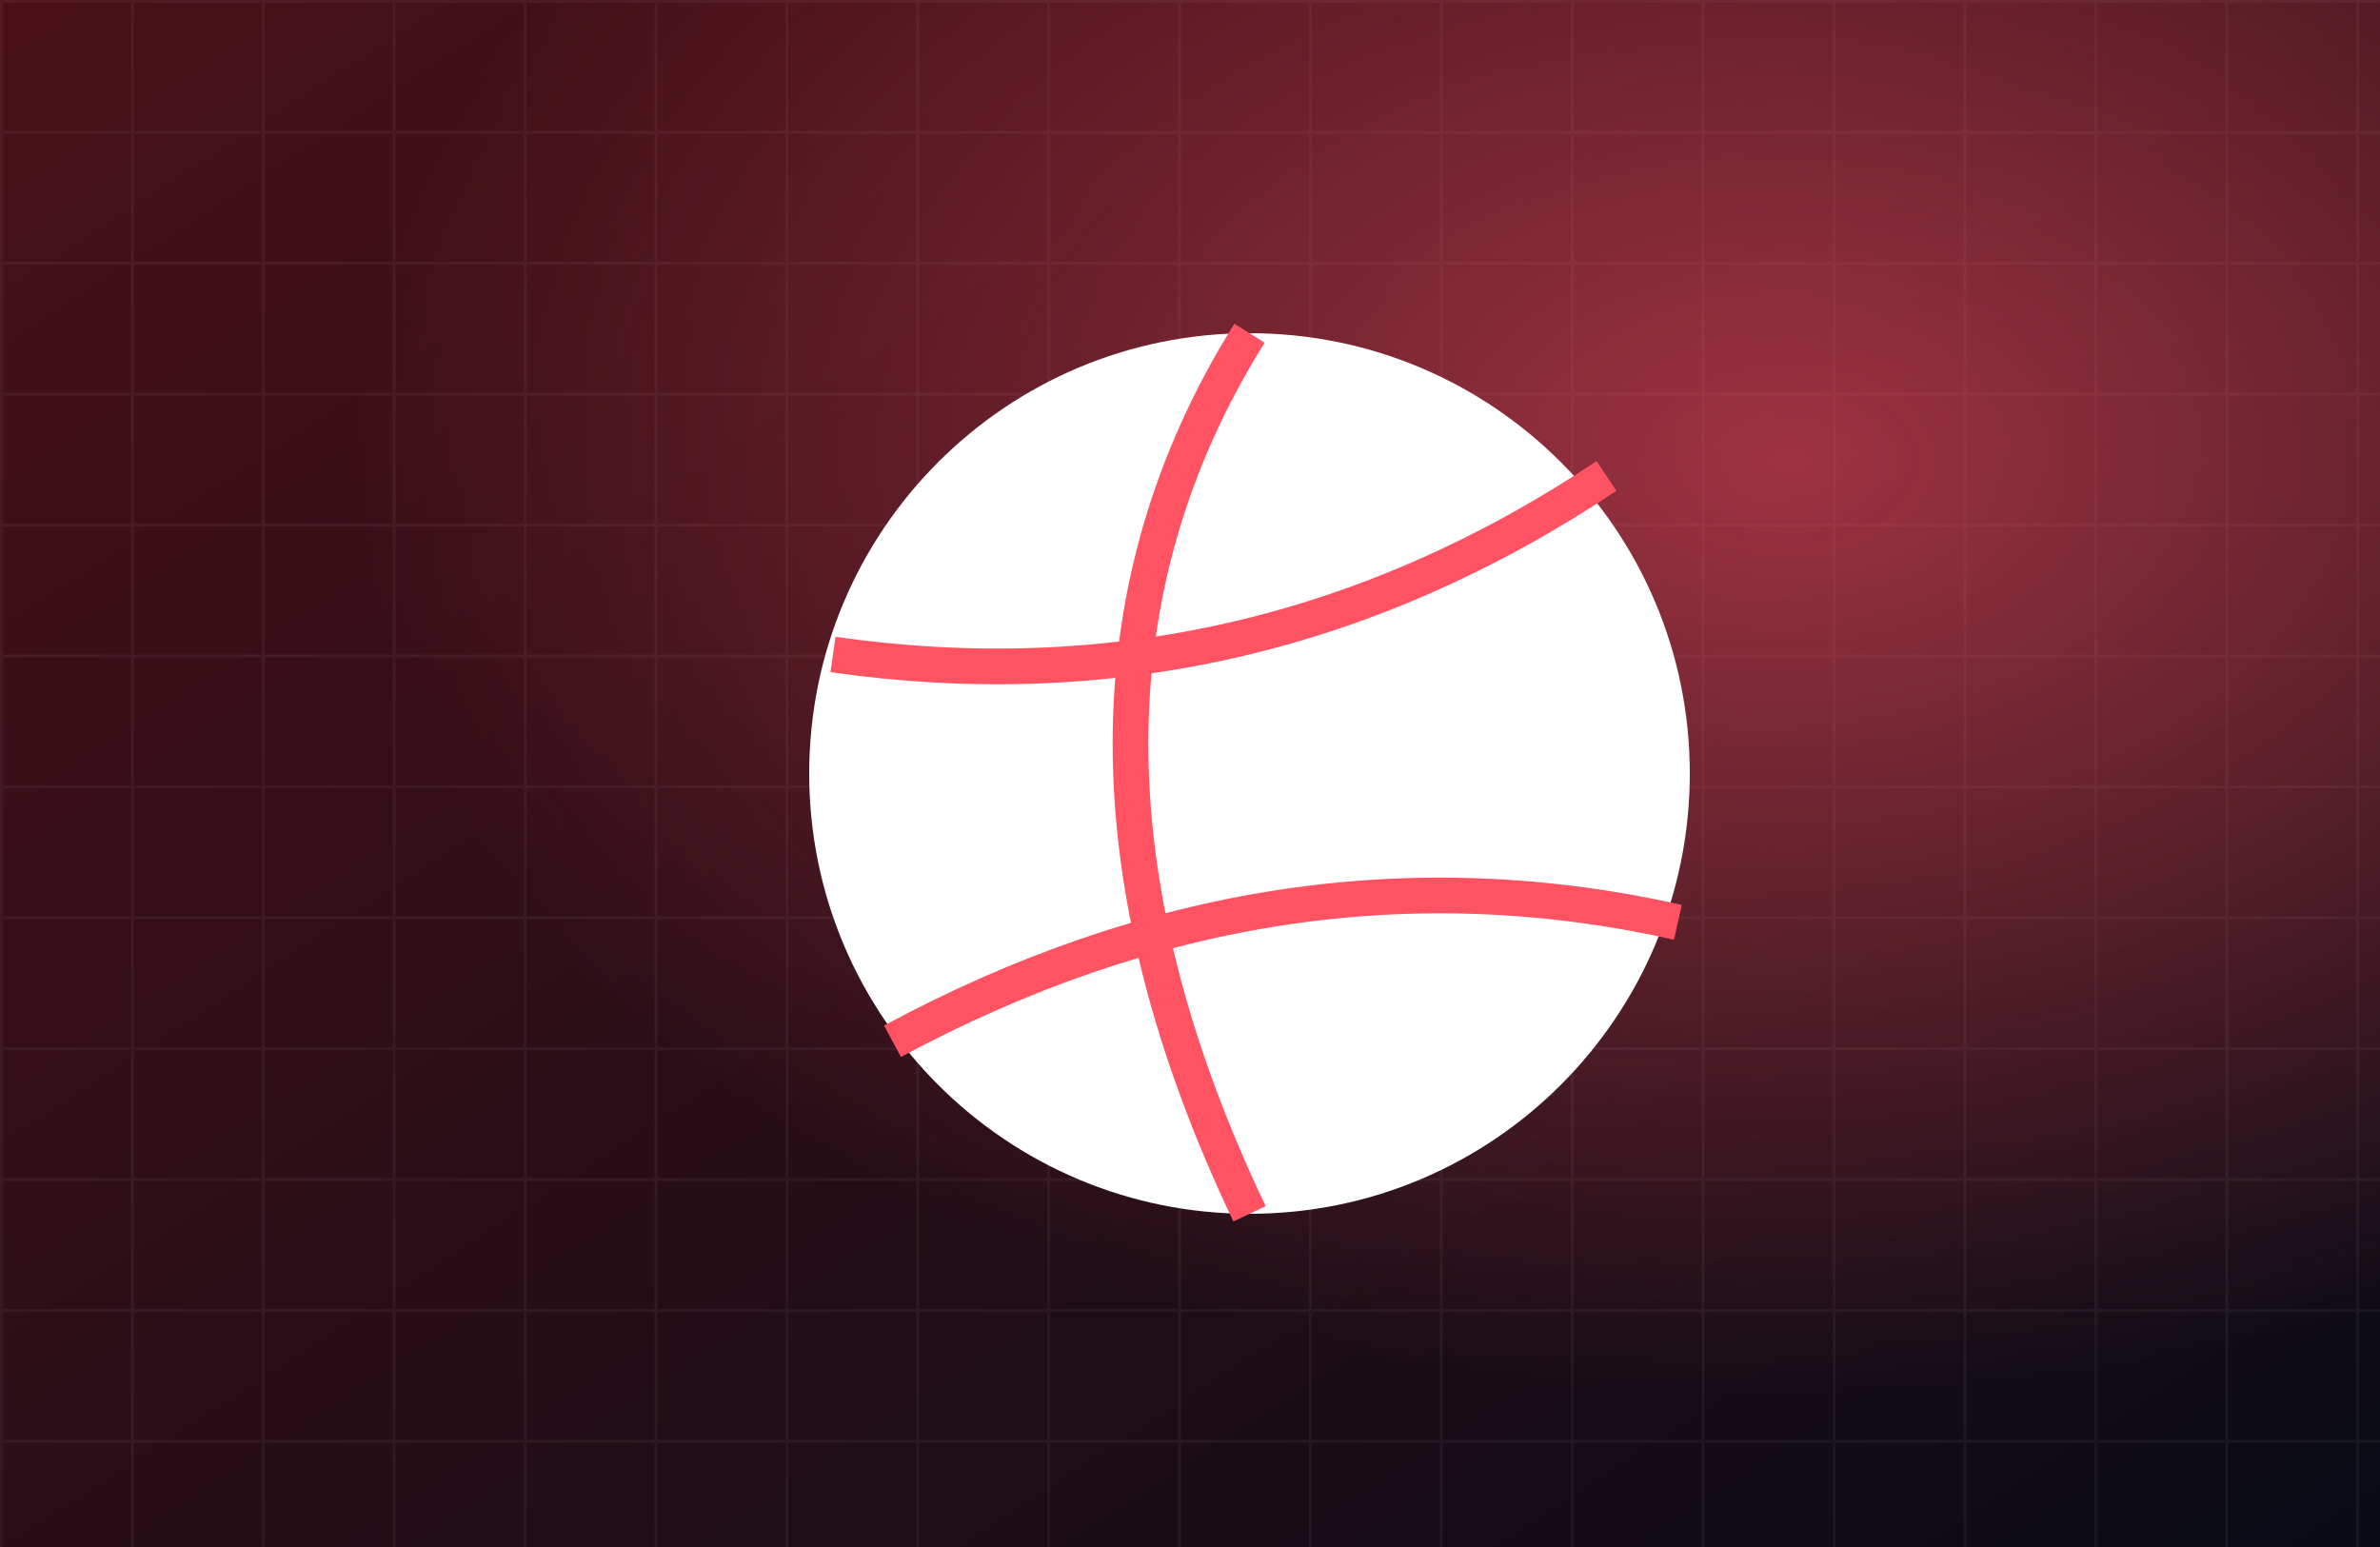
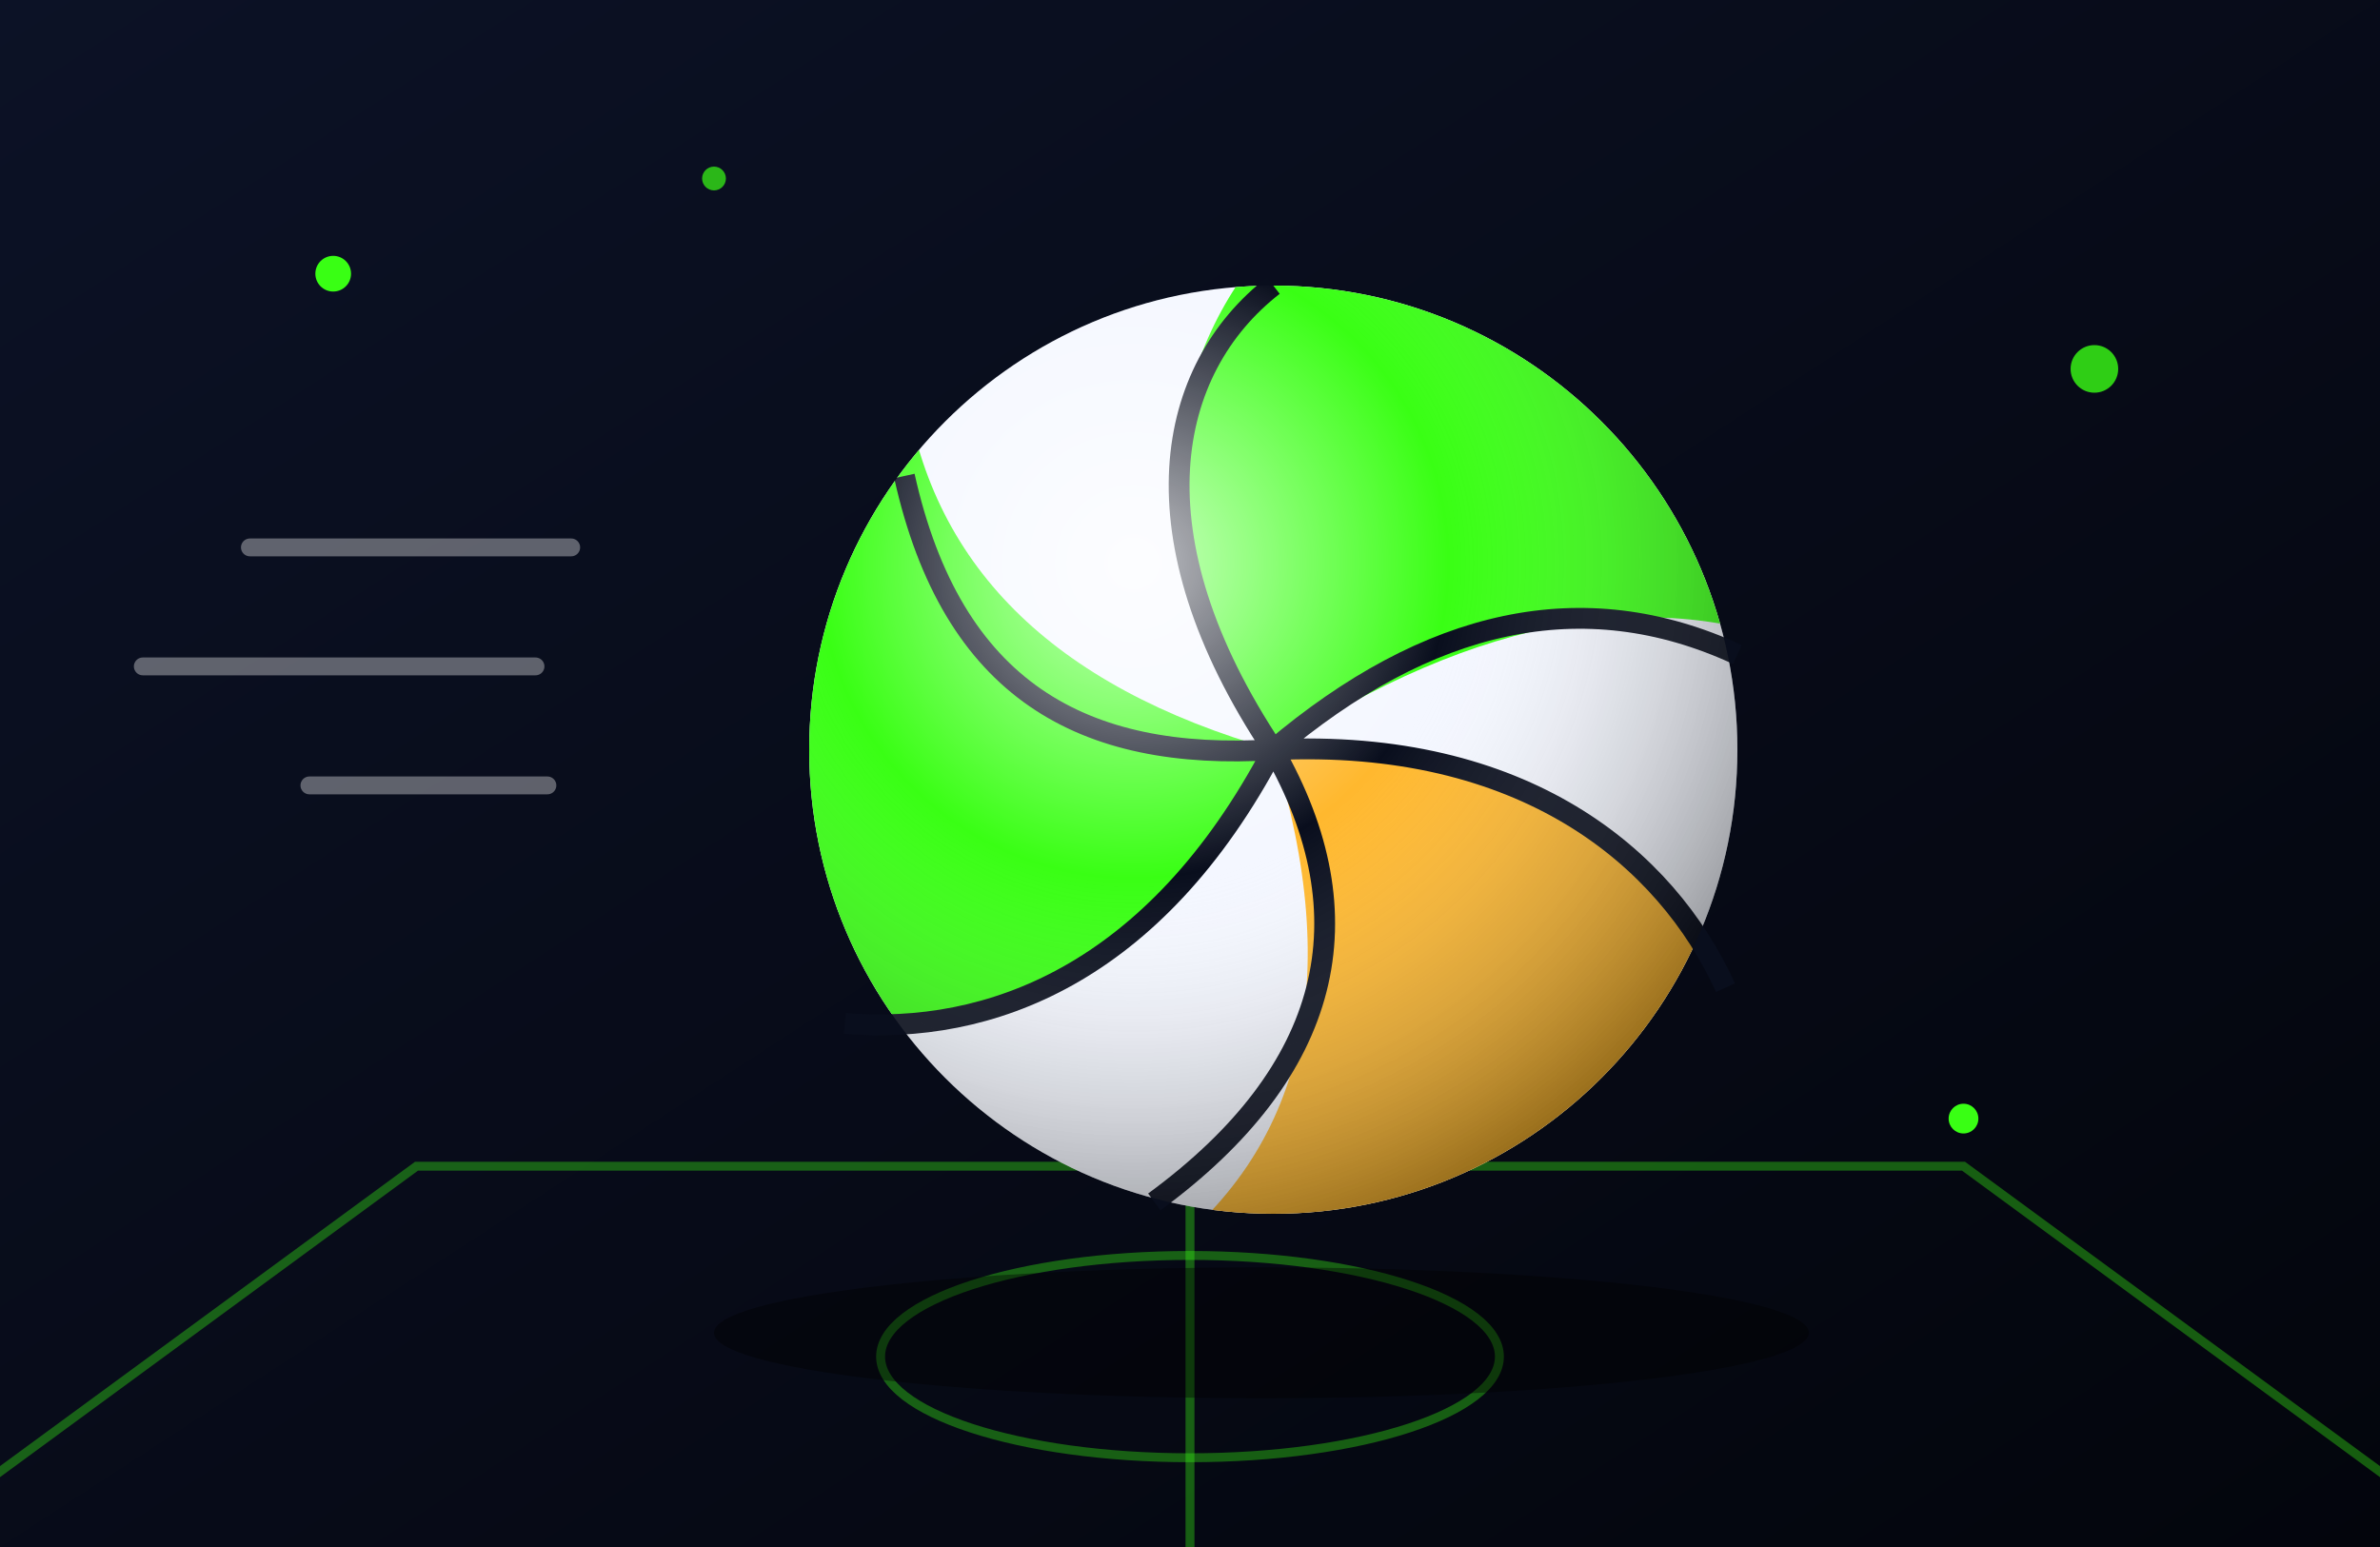
<svg xmlns="http://www.w3.org/2000/svg" viewBox="0 0 400 260">
  <defs>
-     <linearGradient id="g" x1="0" y1="0" x2="1" y2="1">
-       <stop offset="0" stop-color="#4a1019" />
-       <stop offset="1" stop-color="#080B14" />
+     <linearGradient id="bg" x1="0" y1="0" x2="1" y2="1">
+       <stop offset="0" stop-color="#0C1226" />
+       <stop offset="1" stop-color="#03050C" />
    </linearGradient>
-     <radialGradient id="r" cx=".75" cy=".3" r=".6">
-       <stop offset="0" stop-color="#FF5263" stop-opacity=".55" />
-       <stop offset="1" stop-color="#FF5263" stop-opacity="0" />
+     <radialGradient id="glow" cx=".72" cy=".42" r=".6">
+       <stop offset="0" stop-color="#39FF14" stop-opacity=".28" />
+       <stop offset="1" stop-color="#39FF14" stop-opacity="0" />
    </radialGradient>
-     <pattern id="p" width="22" height="22" patternUnits="userSpaceOnUse">
-       <path d="M22 0H0V22" fill="none" stroke="#fff" stroke-opacity=".05" />
-     </pattern>
+     <radialGradient id="glow2" cx=".1" cy=".95" r=".7">
+       <stop offset="0" stop-color="#FFFFFF" stop-opacity=".12" />
+       <stop offset="1" stop-color="#FFFFFF" stop-opacity="0" />
+     </radialGradient>
+     <radialGradient id="shine" cx=".35" cy=".3" r=".75">
+       <stop offset="0" stop-color="#fff" stop-opacity=".75" />
+       <stop offset=".45" stop-color="#fff" stop-opacity="0" />
+       <stop offset="1" stop-color="#000" stop-opacity=".4" />
+     </radialGradient>
  </defs>
-   <rect width="400" height="260" fill="url(#g)" />
-   <rect width="400" height="260" fill="url(#p)" />
-   <rect width="400" height="260" fill="url(#r)" />
-   <circle cx="210" cy="130" r="74" fill="#ffffff" />
-   <g fill="none" stroke="#FF5263" stroke-width="6">
-     <path d="M210 56 Q170 120 210 204" />
-     <path d="M140 110 Q210 120 270 80" />
-     <path d="M150 175 Q215 140 282 155" />
+   <rect width="400" height="260" fill="url(#bg)" />
+   <g fill="none" stroke="#39FF14" stroke-opacity=".35" stroke-width="1.5">
+     <path d="M70 196H330L420 262H-20Z" />
+     <path d="M200 196V262" />
+     <ellipse cx="200" cy="228" rx="52" ry="17" />
  </g>
+   <g fill="none" stroke="#fff" stroke-width="3" stroke-linecap="round" opacity=".35">
+     <path d="M42 92h54M24 112h66M52 132h40" />
+   </g>
+   <g fill="#39FF14">
+     <circle cx="56" cy="46" r="3" />
+     <circle cx="352" cy="62" r="4" opacity=".8" />
+     <circle cx="330" cy="188" r="2.5" />
+     <circle cx="120" cy="30" r="2" opacity=".7" />
+   </g>
+   <ellipse cx="212" cy="224" rx="92" ry="11" fill="#000" opacity=".4" />
+   <clipPath id="vb">
+     <circle cx="214" cy="126" r="78" />
+   </clipPath>
+   <circle cx="214" cy="126" r="78" fill="#F4F7FF" />
+   <g clip-path="url(#vb)">
+     <path d="M214 126C190 90 196 60 214 40q70 0 92 70-40-18-92 16z" fill="#39FF14" />
+     <path d="M214 126c42-2 66 18 76 40q-30 60-96 46 38-28 20-86z" fill="#FFB82E" />
+     <path d="M214 126c-20 38-48 48-72 46q-34-60 10-108 6 46 62 62z" fill="#39FF14" />
+   </g>
+   <g fill="none" stroke="#090E1D" stroke-width="3.5">
+     <path d="M214 126C190 90 196 62 214 48M214 126c42-2 66 18 76 40M214 126c-20 38-48 48-72 46M152 80c8 36 30 48 62 46M292 110c-26-12-52-6-78 16M194 202c30-22 36-48 20-76" />
+   </g>
+   <circle cx="214" cy="126" r="78" fill="url(#shine)" />
</svg>
